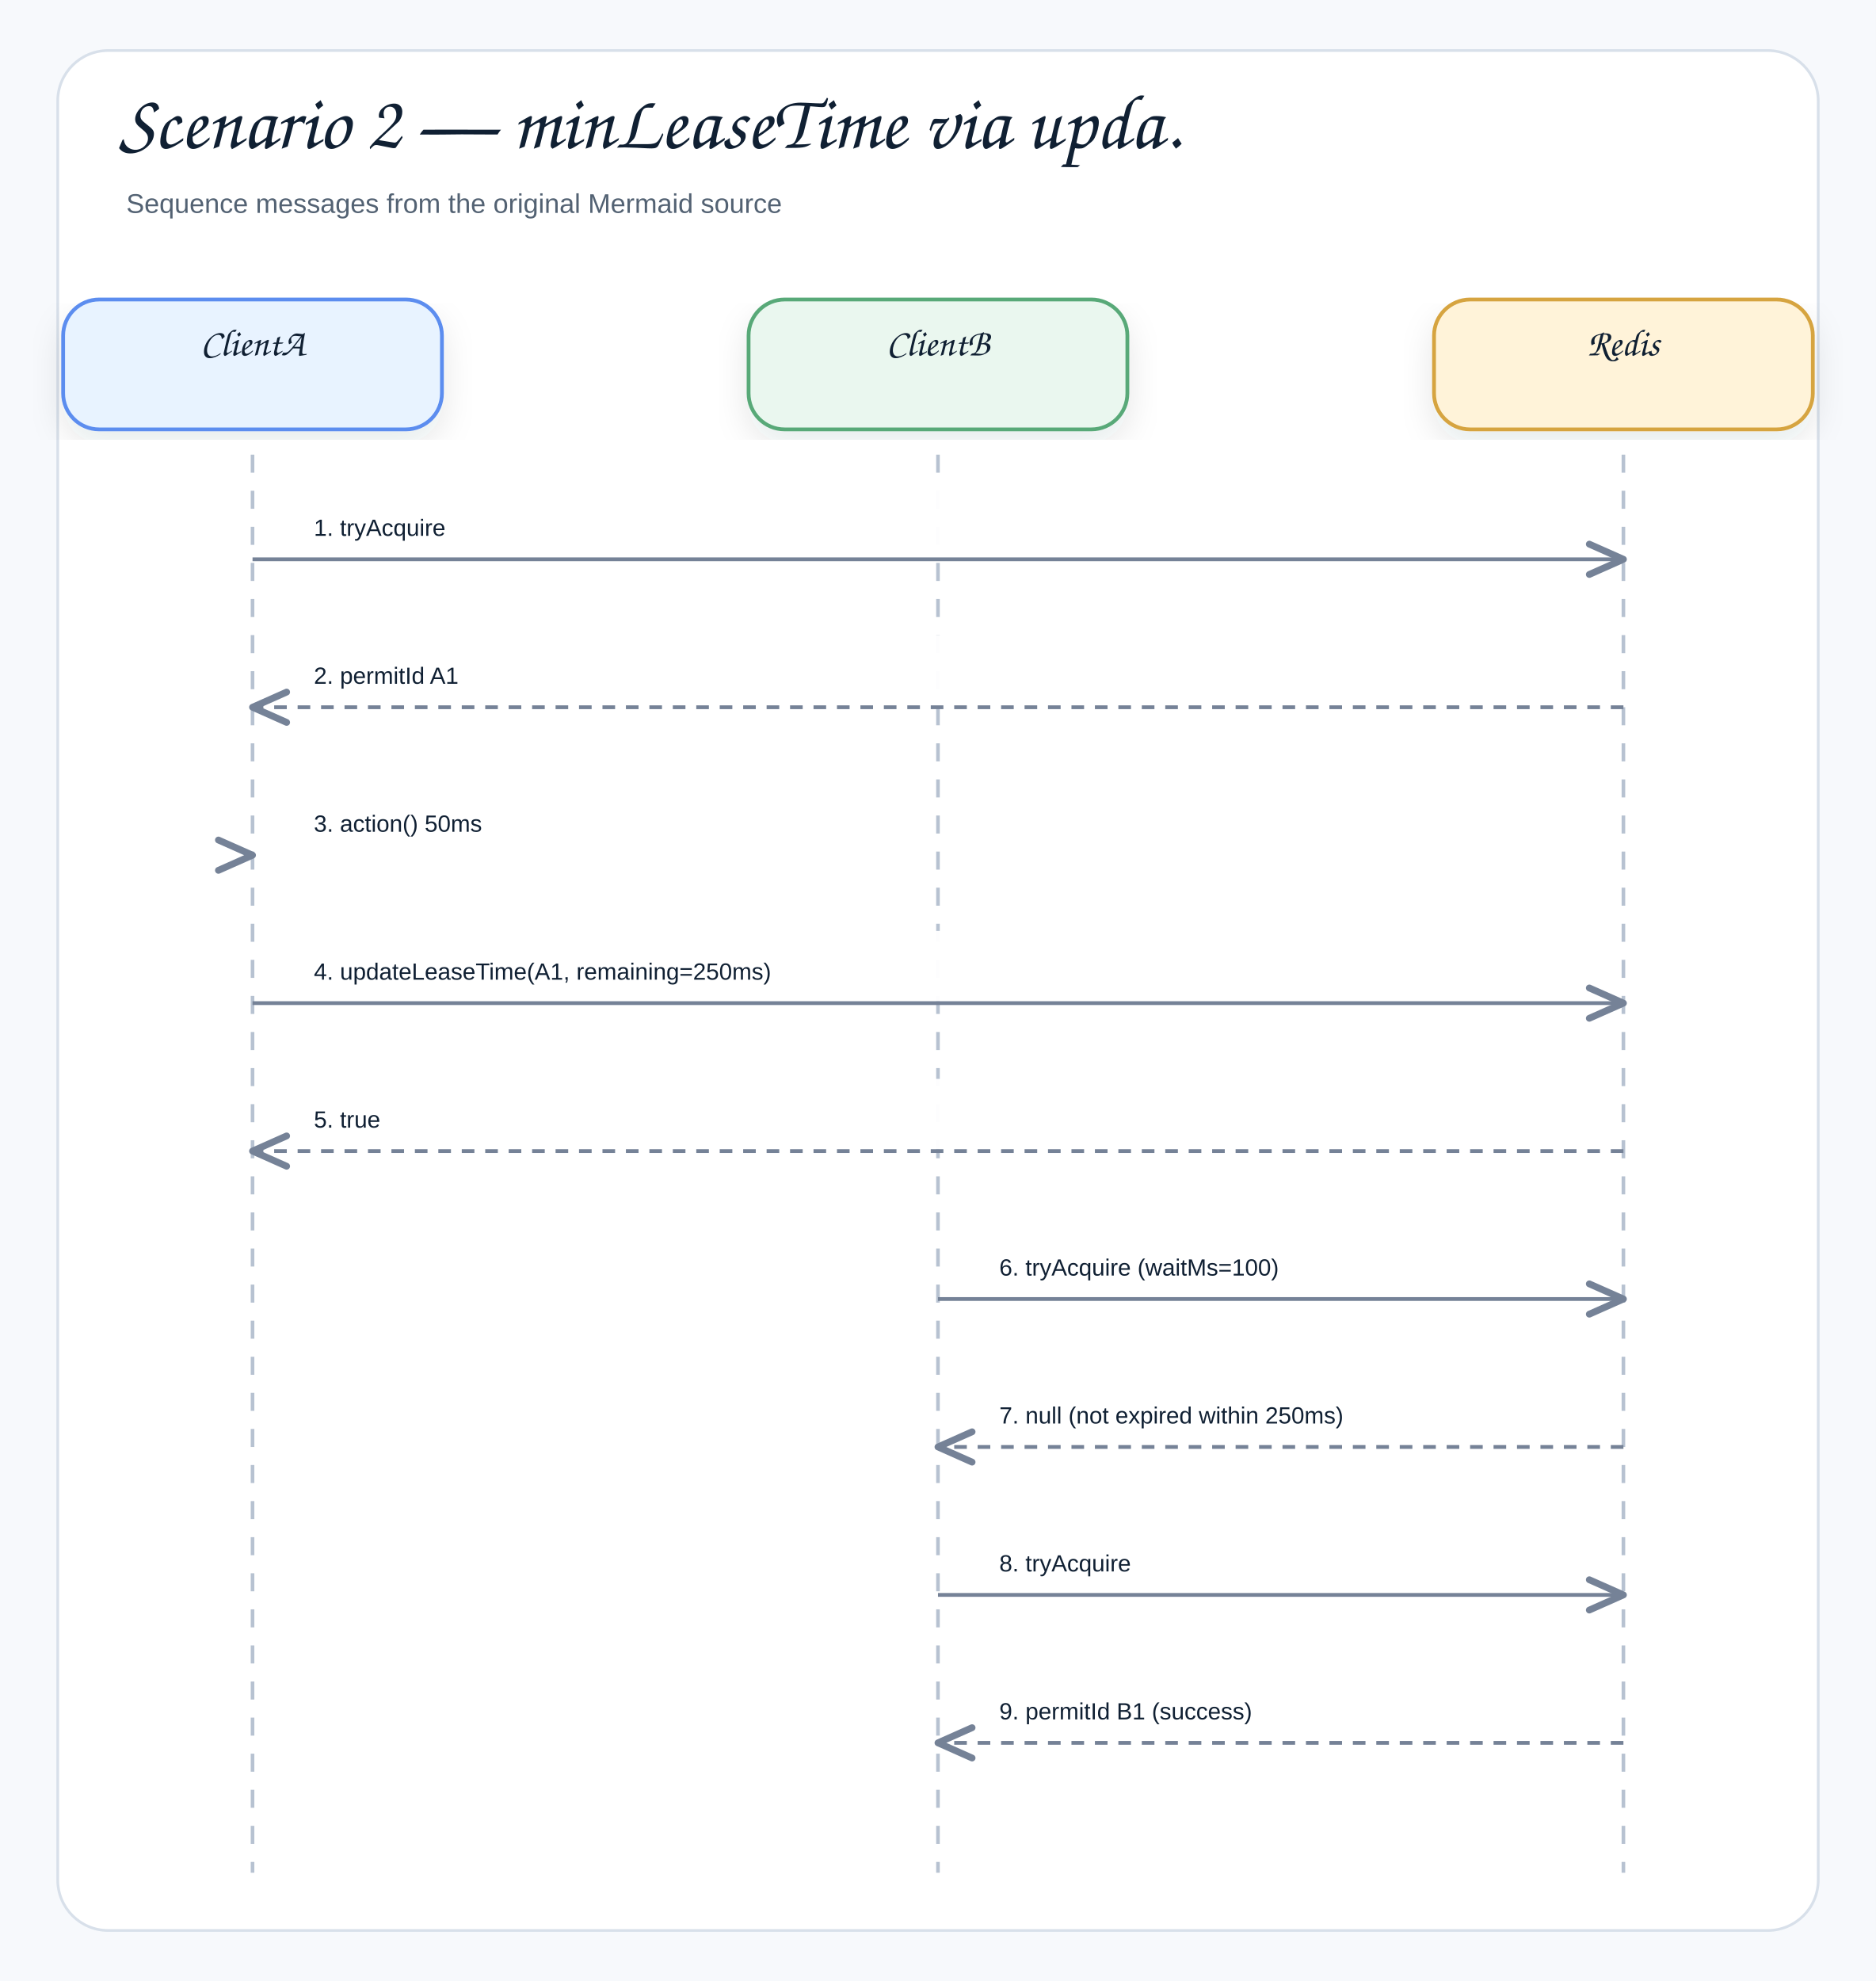
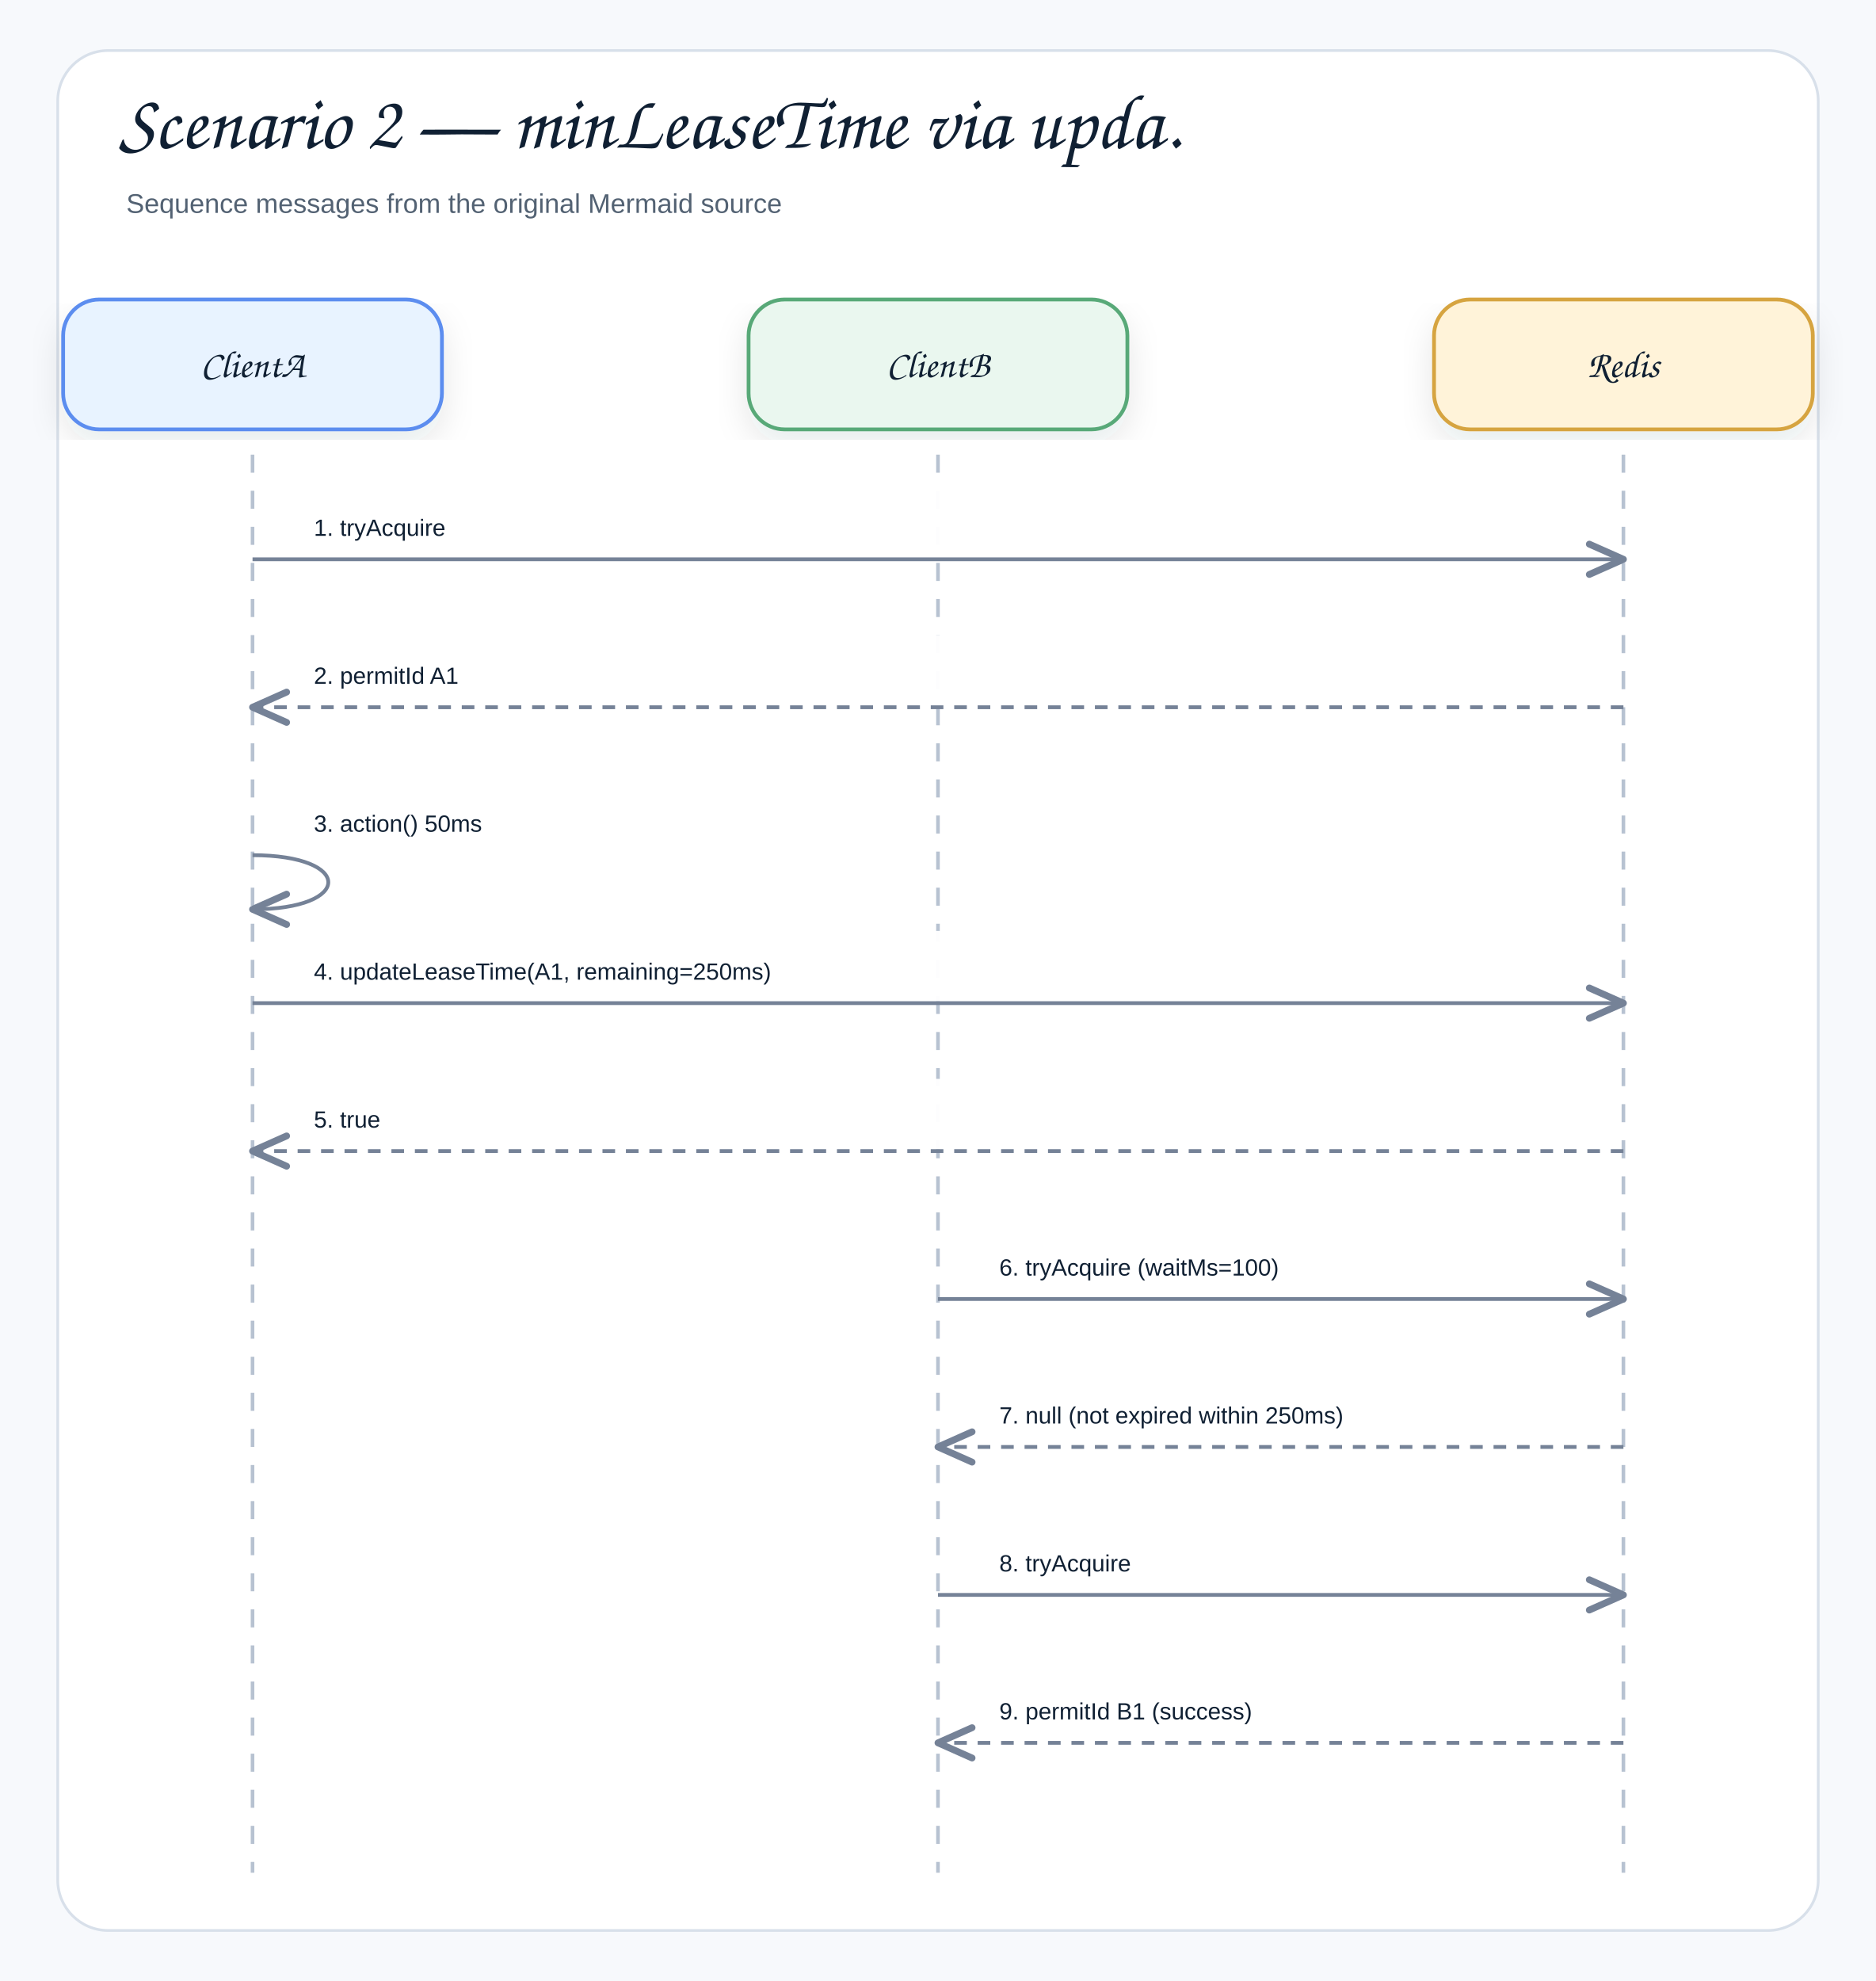
<svg xmlns="http://www.w3.org/2000/svg" width="1040" height="1098" viewBox="0 0 1040 1098" role="img" aria-label="Scenario 2 — minLeaseTime via updateLeaseTime">
  <defs>
    <filter id="shadow" x="-8%" y="-8%" width="116%" height="116%">
      <feDropShadow dx="0" dy="8" stdDeviation="9" flood-color="#1f2937" flood-opacity="0.10" />
    </filter>
    <marker id="openArrow" markerWidth="12" markerHeight="10" refX="10" refY="5" orient="auto" markerUnits="strokeWidth">
      <path d="M 1 1 L 10 5 L 1 9" fill="none" stroke="#758297" stroke-width="1.8" stroke-linecap="round" stroke-linejoin="round" />
    </marker>
    <marker id="inherit" markerWidth="14" markerHeight="12" refX="12" refY="6" orient="auto" markerUnits="strokeWidth">
      <path d="M 0 1 L 12 6 L 0 11 Z" fill="#ffffff" stroke="#758297" stroke-width="1.8" />
    </marker>
    <style>
    .canvas{fill:#f7f9fc}.frame{fill:#fff;stroke:#d8e0ea;stroke-width:1.5}
    .title{font-family:"Architects Daughter","Comic Sans MS","Comic Sans",cursive;font-size:43px;font-weight:400;fill:#102033}
    .subtitle{font-family:"Comic Sans MS","Comic Sans","Comic Neue",Arial,sans-serif;font-size:15px;font-weight:400;fill:#536273}
    .label{font-family:"Architects Daughter","Comic Sans MS","Comic Sans",cursive;font-size:25px;font-weight:400;fill:#102033}
    .smallLabel{font-family:"Architects Daughter","Comic Sans MS","Comic Sans",cursive;font-size:21px;font-weight:400;fill:#102033}
    .mono{font-family:"Comic Sans MS","Comic Sans","Comic Neue",Arial,sans-serif;font-size:12px;font-weight:400;fill:#102033}
    .small{font-family:"Comic Sans MS","Comic Sans","Comic Neue",Arial,sans-serif;font-size:12px;font-weight:400;fill:#536273}
    .strong{font-family:"Comic Sans MS","Comic Sans","Comic Neue",Arial,sans-serif;font-size:13px;font-weight:400;fill:#102033}
    .card{stroke-width:2.1;filter:url(#shadow)}.compartment{stroke-width:1.5;fill:none}
    .line{stroke:#758297;stroke-width:2.1;fill:none;marker-end:url(#openArrow)}
    .plainLine{stroke:#758297;stroke-width:2.1;fill:none}
    .dashed{stroke:#758297;stroke-width:2.1;stroke-dasharray:7 6;fill:none;marker-end:url(#openArrow)}
    .inheritLine{stroke:#758297;stroke-width:2.2;fill:none;marker-end:url(#inherit)}
    .implLine{stroke:#758297;stroke-width:2.2;stroke-dasharray:8 7;fill:none;marker-end:url(#inherit)}
  </style>
  </defs>
  <rect class="canvas" width="1040" height="1098" />
  <rect class="frame" x="32" y="28" width="976" height="1042" rx="28" />
  <text class="title" x="66" y="82">Scenario 2 — minLeaseTime via upda.</text>
  <text class="subtitle" x="70" y="118">Sequence messages from the original Mermaid source</text>
  <rect class="card" x="35" y="166" width="210" height="72" rx="20" fill="#E8F3FF" stroke="#5B8DEF" />
-   <text class="smallLabel" x="140" y="197" text-anchor="middle">ClientA</text>
+   <text class="smallLabel" x="140" y="209" text-anchor="middle">ClientA</text>
  <line x1="140" y1="252" x2="140" y2="1038" stroke="#b7c2d1" stroke-width="2" stroke-dasharray="10 10" />
  <rect class="card" x="415" y="166" width="210" height="72" rx="20" fill="#EAF7EF" stroke="#58A978" />
-   <text class="smallLabel" x="520" y="197" text-anchor="middle">ClientB</text>
+   <text class="smallLabel" x="520" y="209" text-anchor="middle">ClientB</text>
  <line x1="520" y1="252" x2="520" y2="1038" stroke="#b7c2d1" stroke-width="2" stroke-dasharray="10 10" />
  <rect class="card" x="795" y="166" width="210" height="72" rx="20" fill="#FFF3D9" stroke="#D6A441" />
-   <text class="smallLabel" x="900" y="197" text-anchor="middle">Redis</text>
+   <text class="smallLabel" x="900" y="209" text-anchor="middle">Redis</text>
  <line x1="900" y1="252" x2="900" y2="1038" stroke="#b7c2d1" stroke-width="2" stroke-dasharray="10 10" />
  <rect x="158" y="270" width="724" height="39" rx="12" fill="#ffffff" opacity="0.97" />
  <text class="strong" x="174" y="297" text-anchor="start">1. tryAcquire</text>
  <path class="line" d="M140 310 L900 310" />
  <rect x="158" y="352" width="724" height="39" rx="12" fill="#ffffff" opacity="0.97" />
  <text class="strong" x="174" y="379" text-anchor="start">2. permitId A1</text>
  <path class="dashed" d="M900 392 L140 392" />
  <rect x="158" y="434" width="190" height="39" rx="12" fill="#ffffff" opacity="0.97" />
  <text class="strong" x="174" y="461" text-anchor="start">3. action() 50ms</text>
-   <path class="line" d="M140 474 L140 474" />
+   <path class="line" d="M140 474 C196 474 196 504 140 504" />
  <rect x="158" y="516" width="724" height="39" rx="12" fill="#ffffff" opacity="0.97" />
  <text class="strong" x="174" y="543" text-anchor="start">4. updateLeaseTime(A1, remaining=250ms)</text>
  <path class="line" d="M140 556 L900 556" />
  <rect x="158" y="598" width="724" height="39" rx="12" fill="#ffffff" opacity="0.97" />
  <text class="strong" x="174" y="625" text-anchor="start">5. true</text>
  <path class="dashed" d="M900 638 L140 638" />
  <rect x="538" y="680" width="344" height="39" rx="12" fill="#ffffff" opacity="0.97" />
  <text class="strong" x="554" y="707" text-anchor="start">6. tryAcquire (waitMs=100)</text>
  <path class="line" d="M520 720 L900 720" />
  <rect x="538" y="762" width="344" height="39" rx="12" fill="#ffffff" opacity="0.97" />
  <text class="strong" x="554" y="789" text-anchor="start">7. null (not expired within 250ms)</text>
  <path class="dashed" d="M900 802 L520 802" />
  <rect x="538" y="844" width="344" height="39" rx="12" fill="#ffffff" opacity="0.97" />
  <text class="strong" x="554" y="871" text-anchor="start">8. tryAcquire</text>
  <path class="line" d="M520 884 L900 884" />
  <rect x="538" y="926" width="344" height="39" rx="12" fill="#ffffff" opacity="0.97" />
  <text class="strong" x="554" y="953" text-anchor="start">9. permitId B1 (success)</text>
  <path class="dashed" d="M900 966 L520 966" />
</svg>
